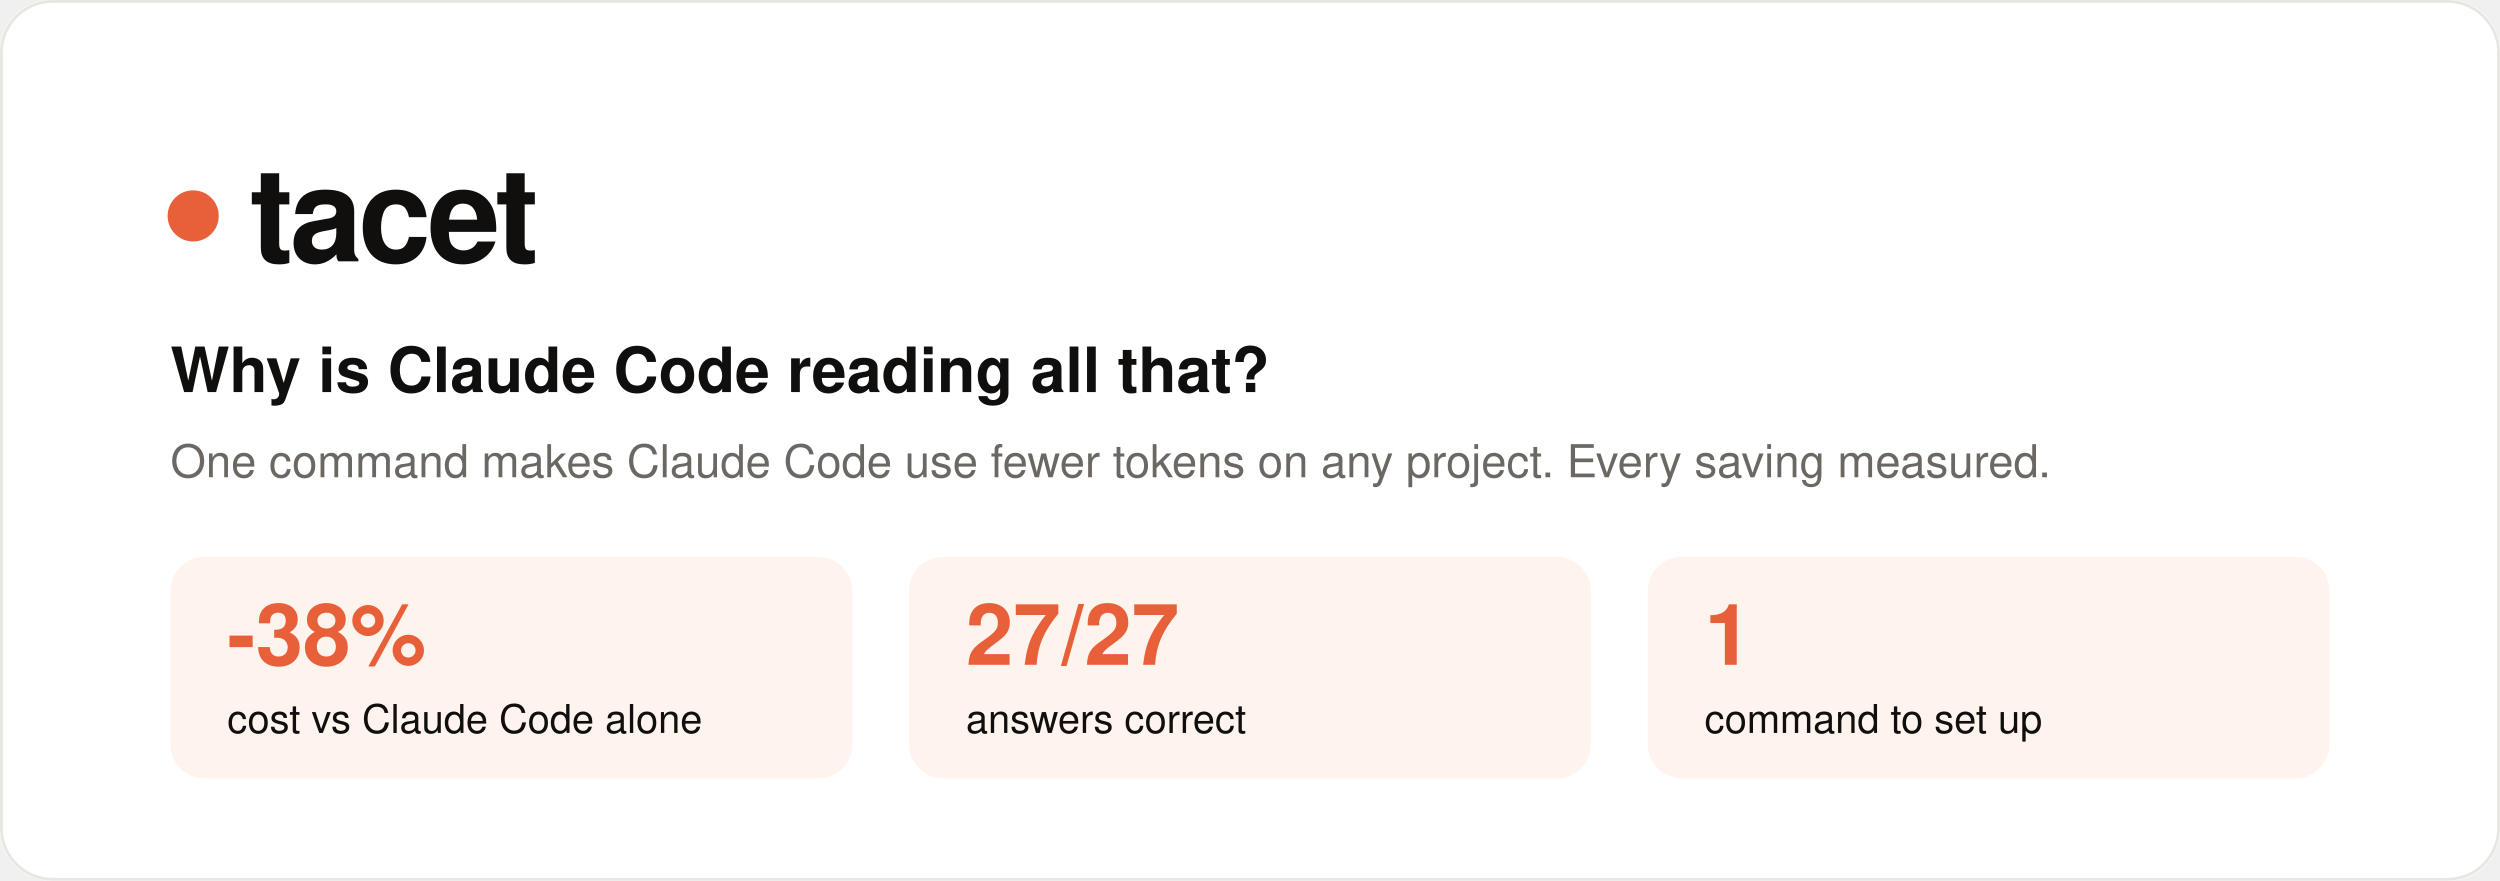
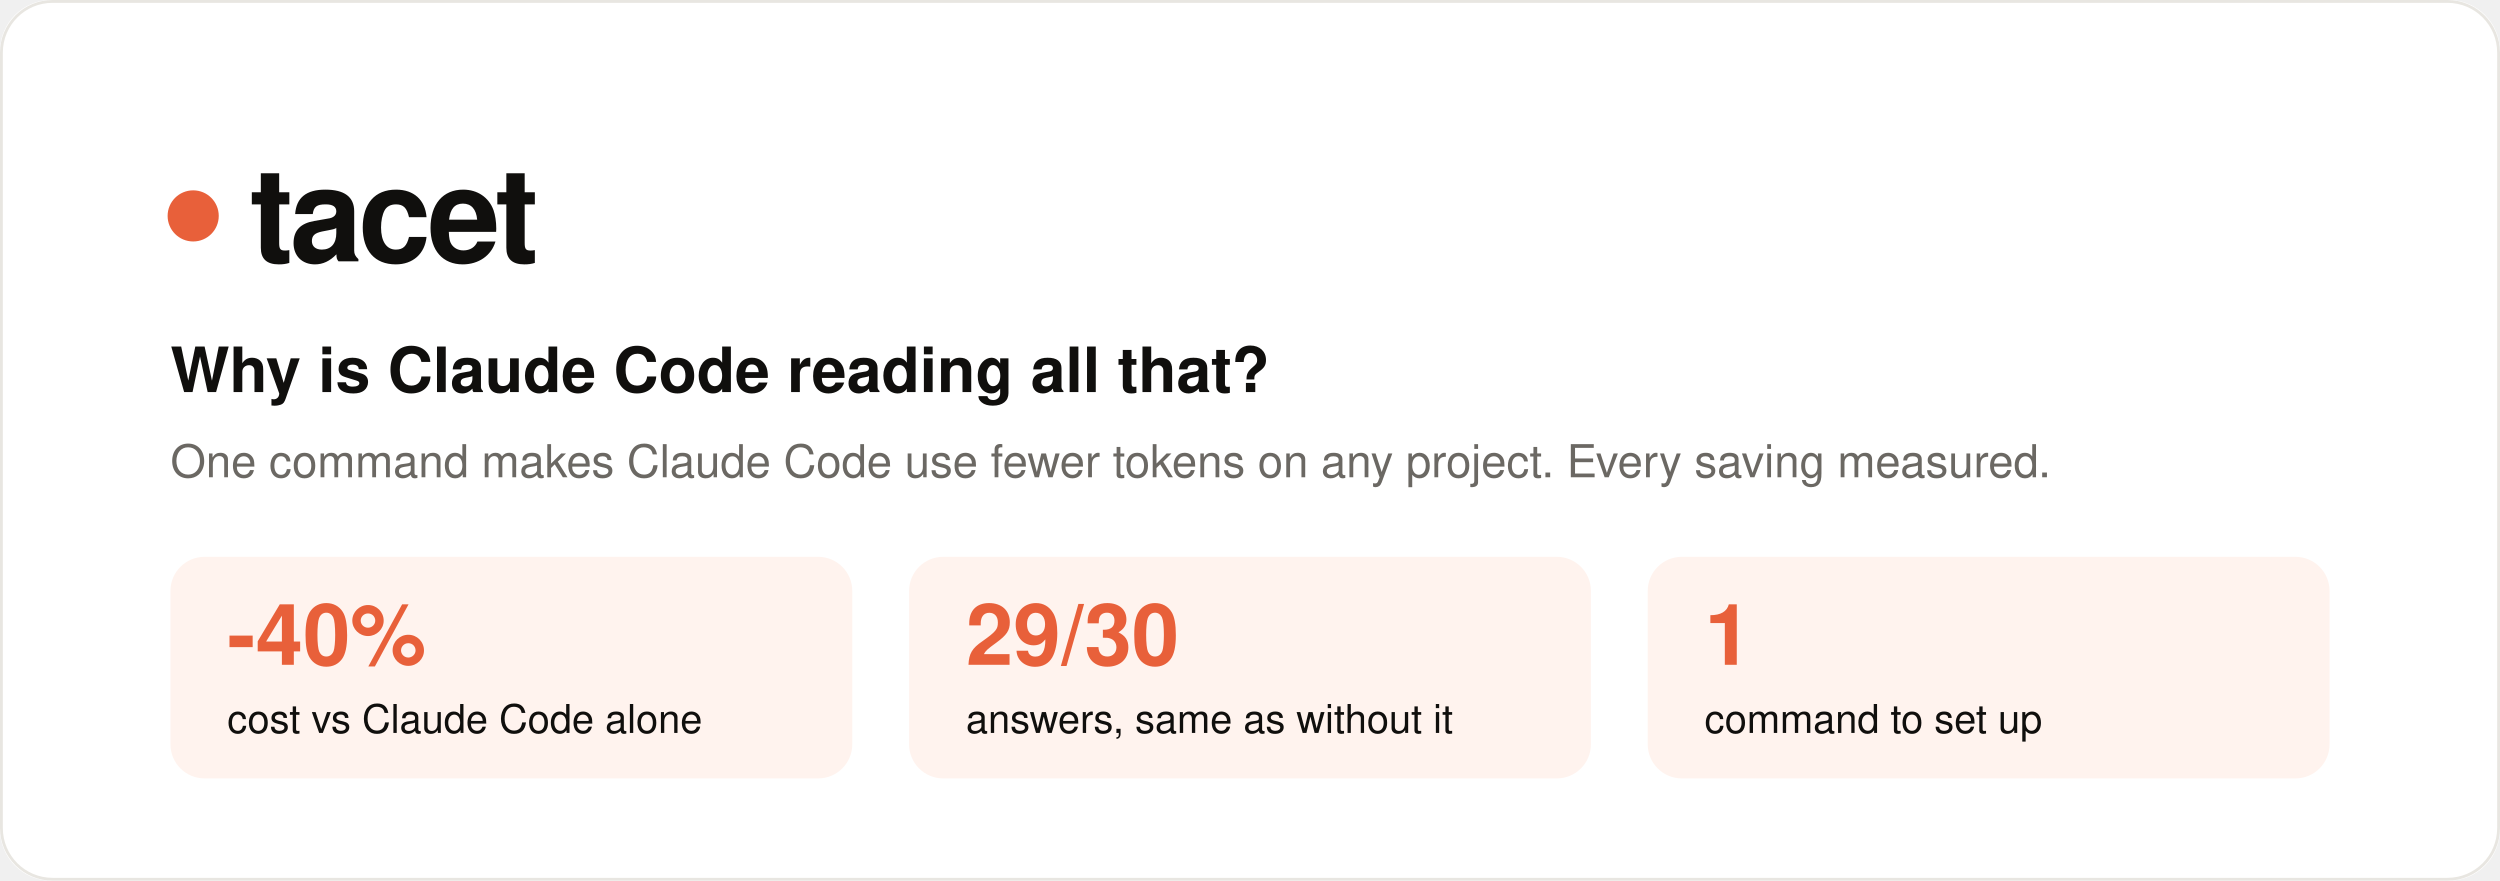
<svg xmlns="http://www.w3.org/2000/svg" width="880" height="310" viewBox="0 0 880 310" role="img" aria-labelledby="t d">
  <rect width="880" height="310" rx="18" fill="#FFFFFF" />
  <rect x=".5" y=".5" width="879" height="309" rx="18" fill="none" stroke="#E8E6E1" />
  <circle cx="68" cy="76" r="9" fill="#E8603A" />
  <text x="88" y="92" font-family="ui-sans-serif,-apple-system,&quot;Segoe UI&quot;,Helvetica,Arial,sans-serif" font-size="46" font-weight="800" letter-spacing="-1.5" fill="#100F0D">tacet</text>
  <text x="60" y="138" font-family="ui-sans-serif,-apple-system,&quot;Segoe UI&quot;,Helvetica,Arial,sans-serif" font-size="22" font-weight="600" fill="#100F0D">Why is Claude Code reading all that?</text>
  <text x="60" y="168" font-family="ui-sans-serif,-apple-system,&quot;Segoe UI&quot;,Helvetica,Arial,sans-serif" font-size="16" fill="#6B6863">One command makes Claude Code use fewer tokens on any project. Every saving measured.</text>
  <rect x="60" y="196" width="240" height="78" rx="12" fill="#FFF3EE" />
-   <text x="80" y="234" font-family="ui-sans-serif,-apple-system,&quot;Segoe UI&quot;,Helvetica,Arial,sans-serif" font-size="30" font-weight="800" fill="#E8603A">-38%</text>
+   <text x="80" y="234" font-family="ui-sans-serif,-apple-system,&quot;Segoe UI&quot;,Helvetica,Arial,sans-serif" font-size="30" font-weight="800" fill="#E8603A">-40%</text>
  <text x="80" y="258" font-family="ui-sans-serif,-apple-system,&quot;Segoe UI&quot;,Helvetica,Arial,sans-serif" font-size="14" fill="#100F0D">cost vs Claude Code alone</text>
  <rect x="320" y="196" width="240" height="78" rx="12" fill="#FFF3EE" />
-   <text x="340" y="234" font-family="ui-sans-serif,-apple-system,&quot;Segoe UI&quot;,Helvetica,Arial,sans-serif" font-size="30" font-weight="800" fill="#E8603A">27/27</text>
-   <text x="340" y="258" font-family="ui-sans-serif,-apple-system,&quot;Segoe UI&quot;,Helvetica,Arial,sans-serif" font-size="14" fill="#100F0D">answers correct</text>
+   <text x="340" y="234" font-family="ui-sans-serif,-apple-system,&quot;Segoe UI&quot;,Helvetica,Arial,sans-serif" font-size="30" font-weight="800" fill="#E8603A">29/30</text>
+   <text x="340" y="258" font-family="ui-sans-serif,-apple-system,&quot;Segoe UI&quot;,Helvetica,Arial,sans-serif" font-size="14" fill="#100F0D">answers, same as without it</text>
  <rect x="580" y="196" width="240" height="78" rx="12" fill="#FFF3EE" />
  <text x="600" y="234" font-family="ui-sans-serif,-apple-system,&quot;Segoe UI&quot;,Helvetica,Arial,sans-serif" font-size="30" font-weight="800" fill="#E8603A">1</text>
  <text x="600" y="258" font-family="ui-sans-serif,-apple-system,&quot;Segoe UI&quot;,Helvetica,Arial,sans-serif" font-size="14" fill="#100F0D">command to set up</text>
</svg>
